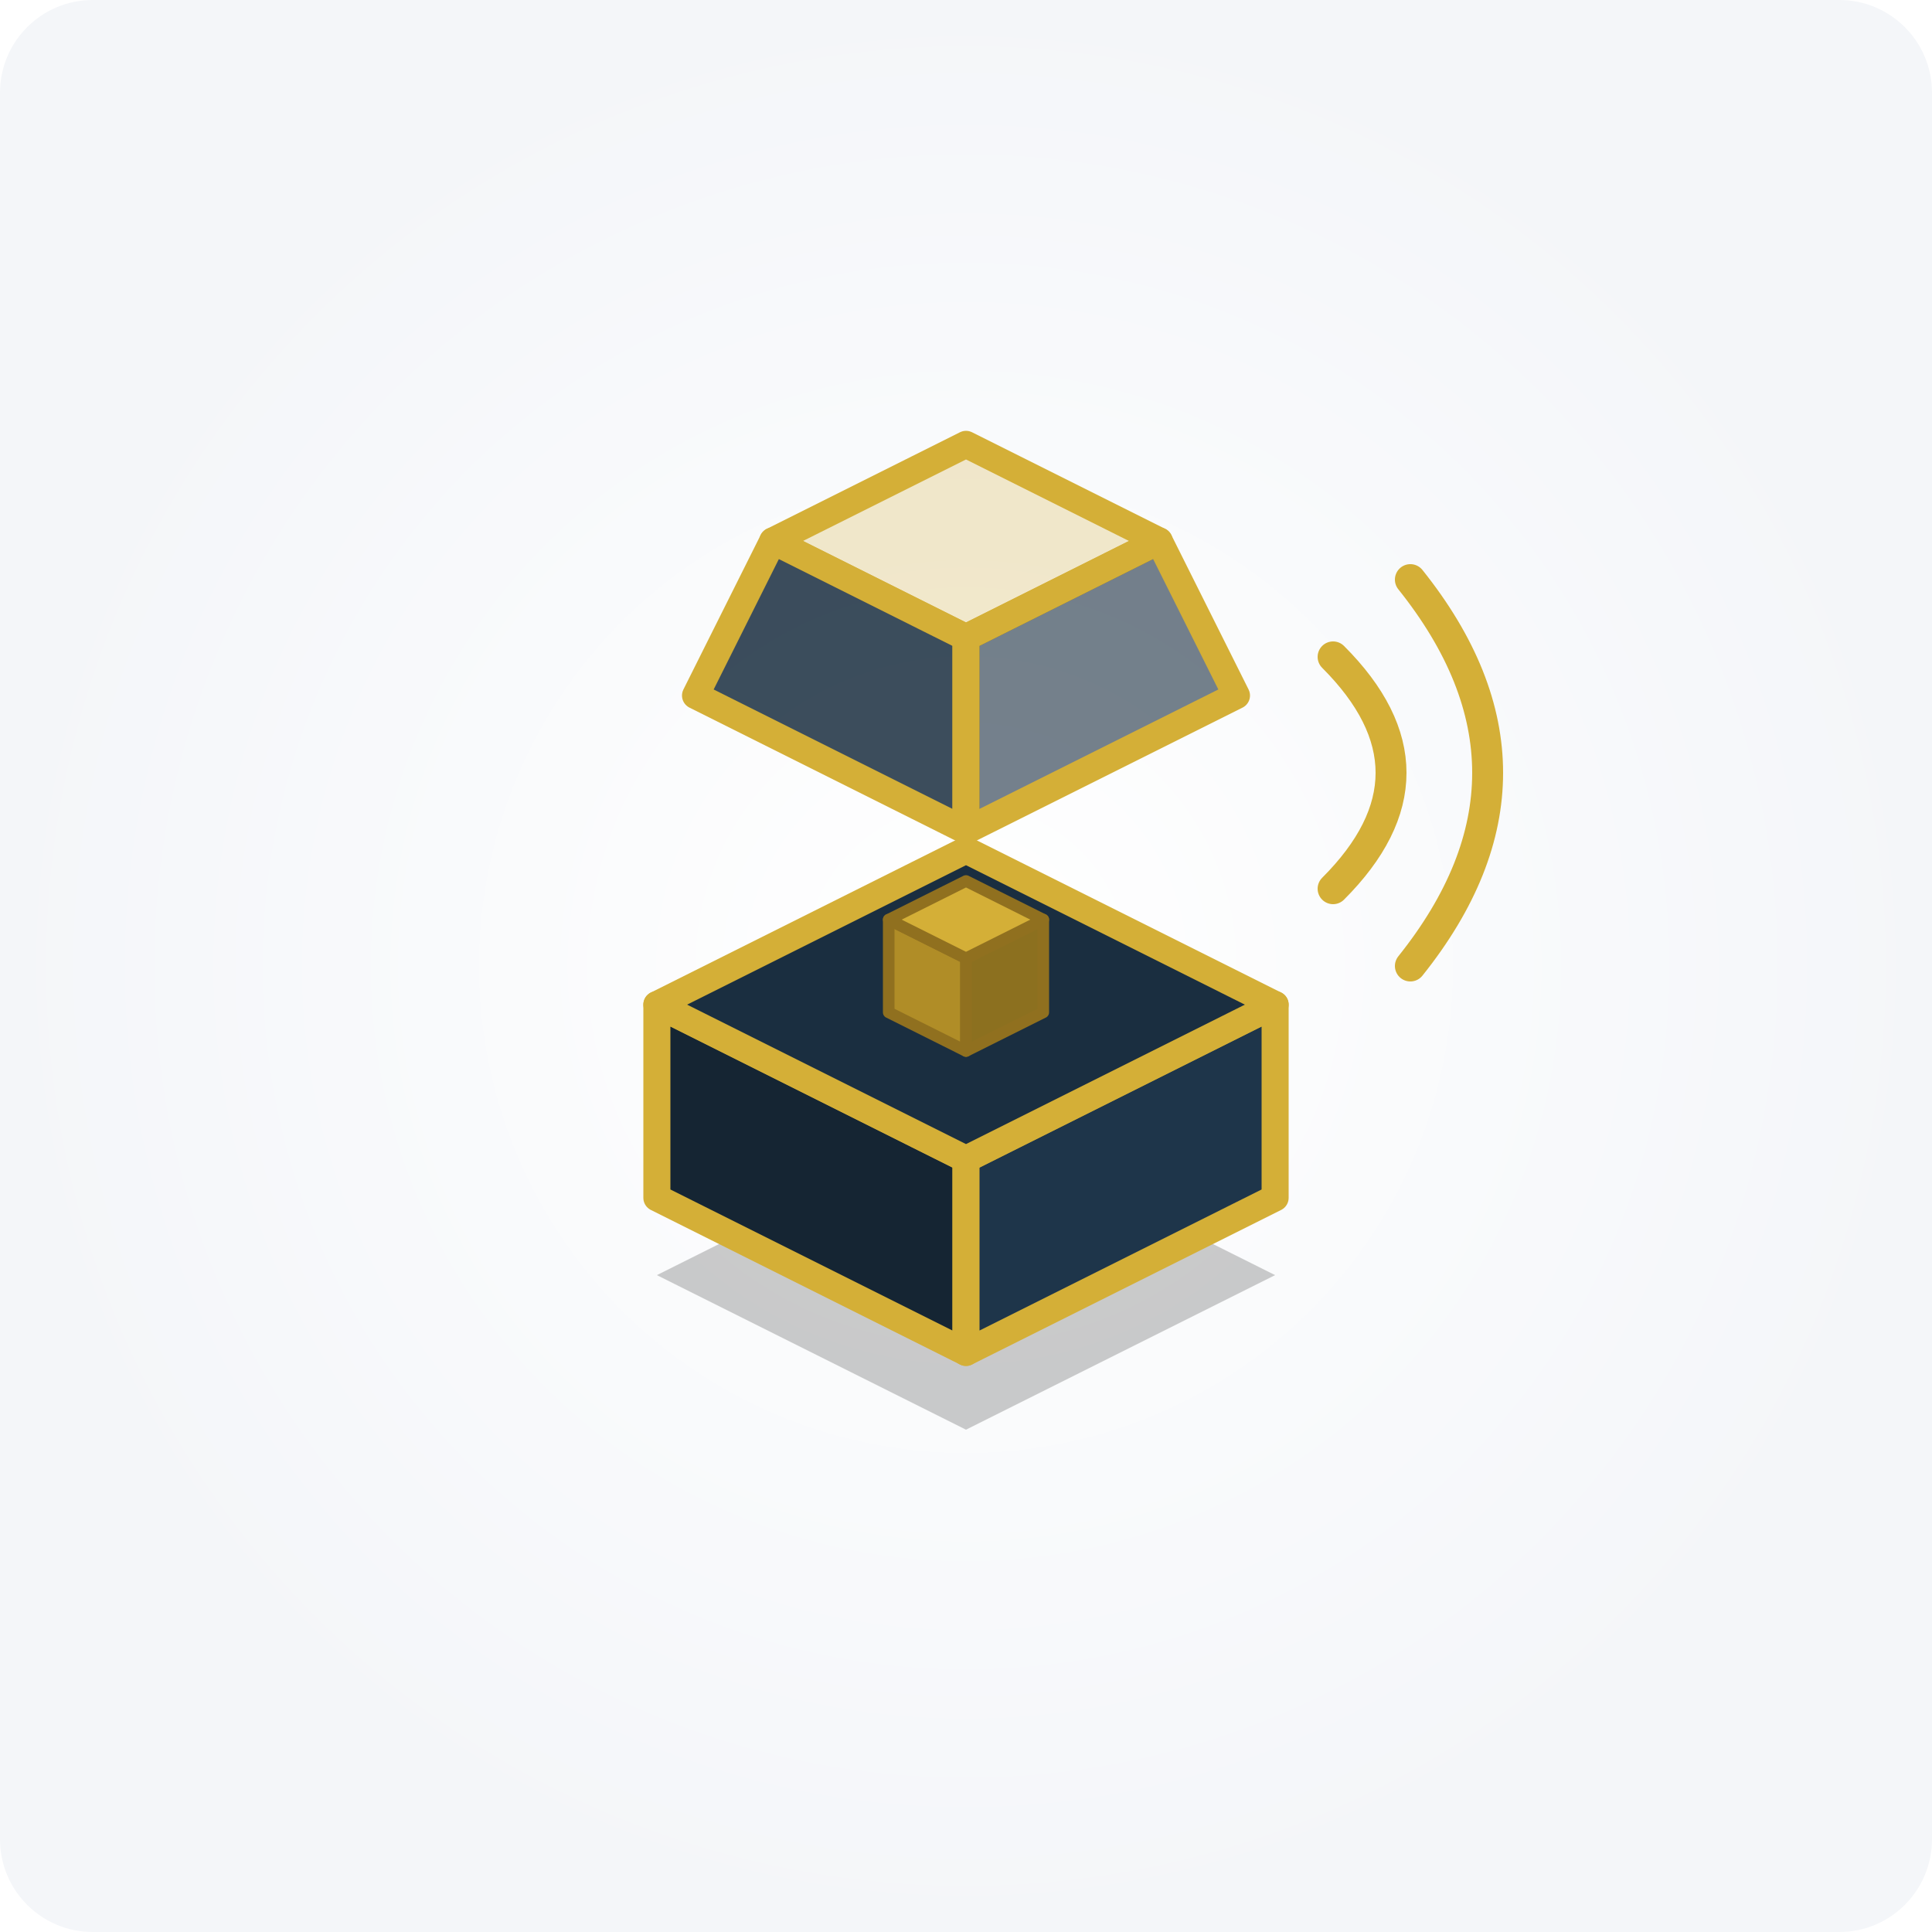
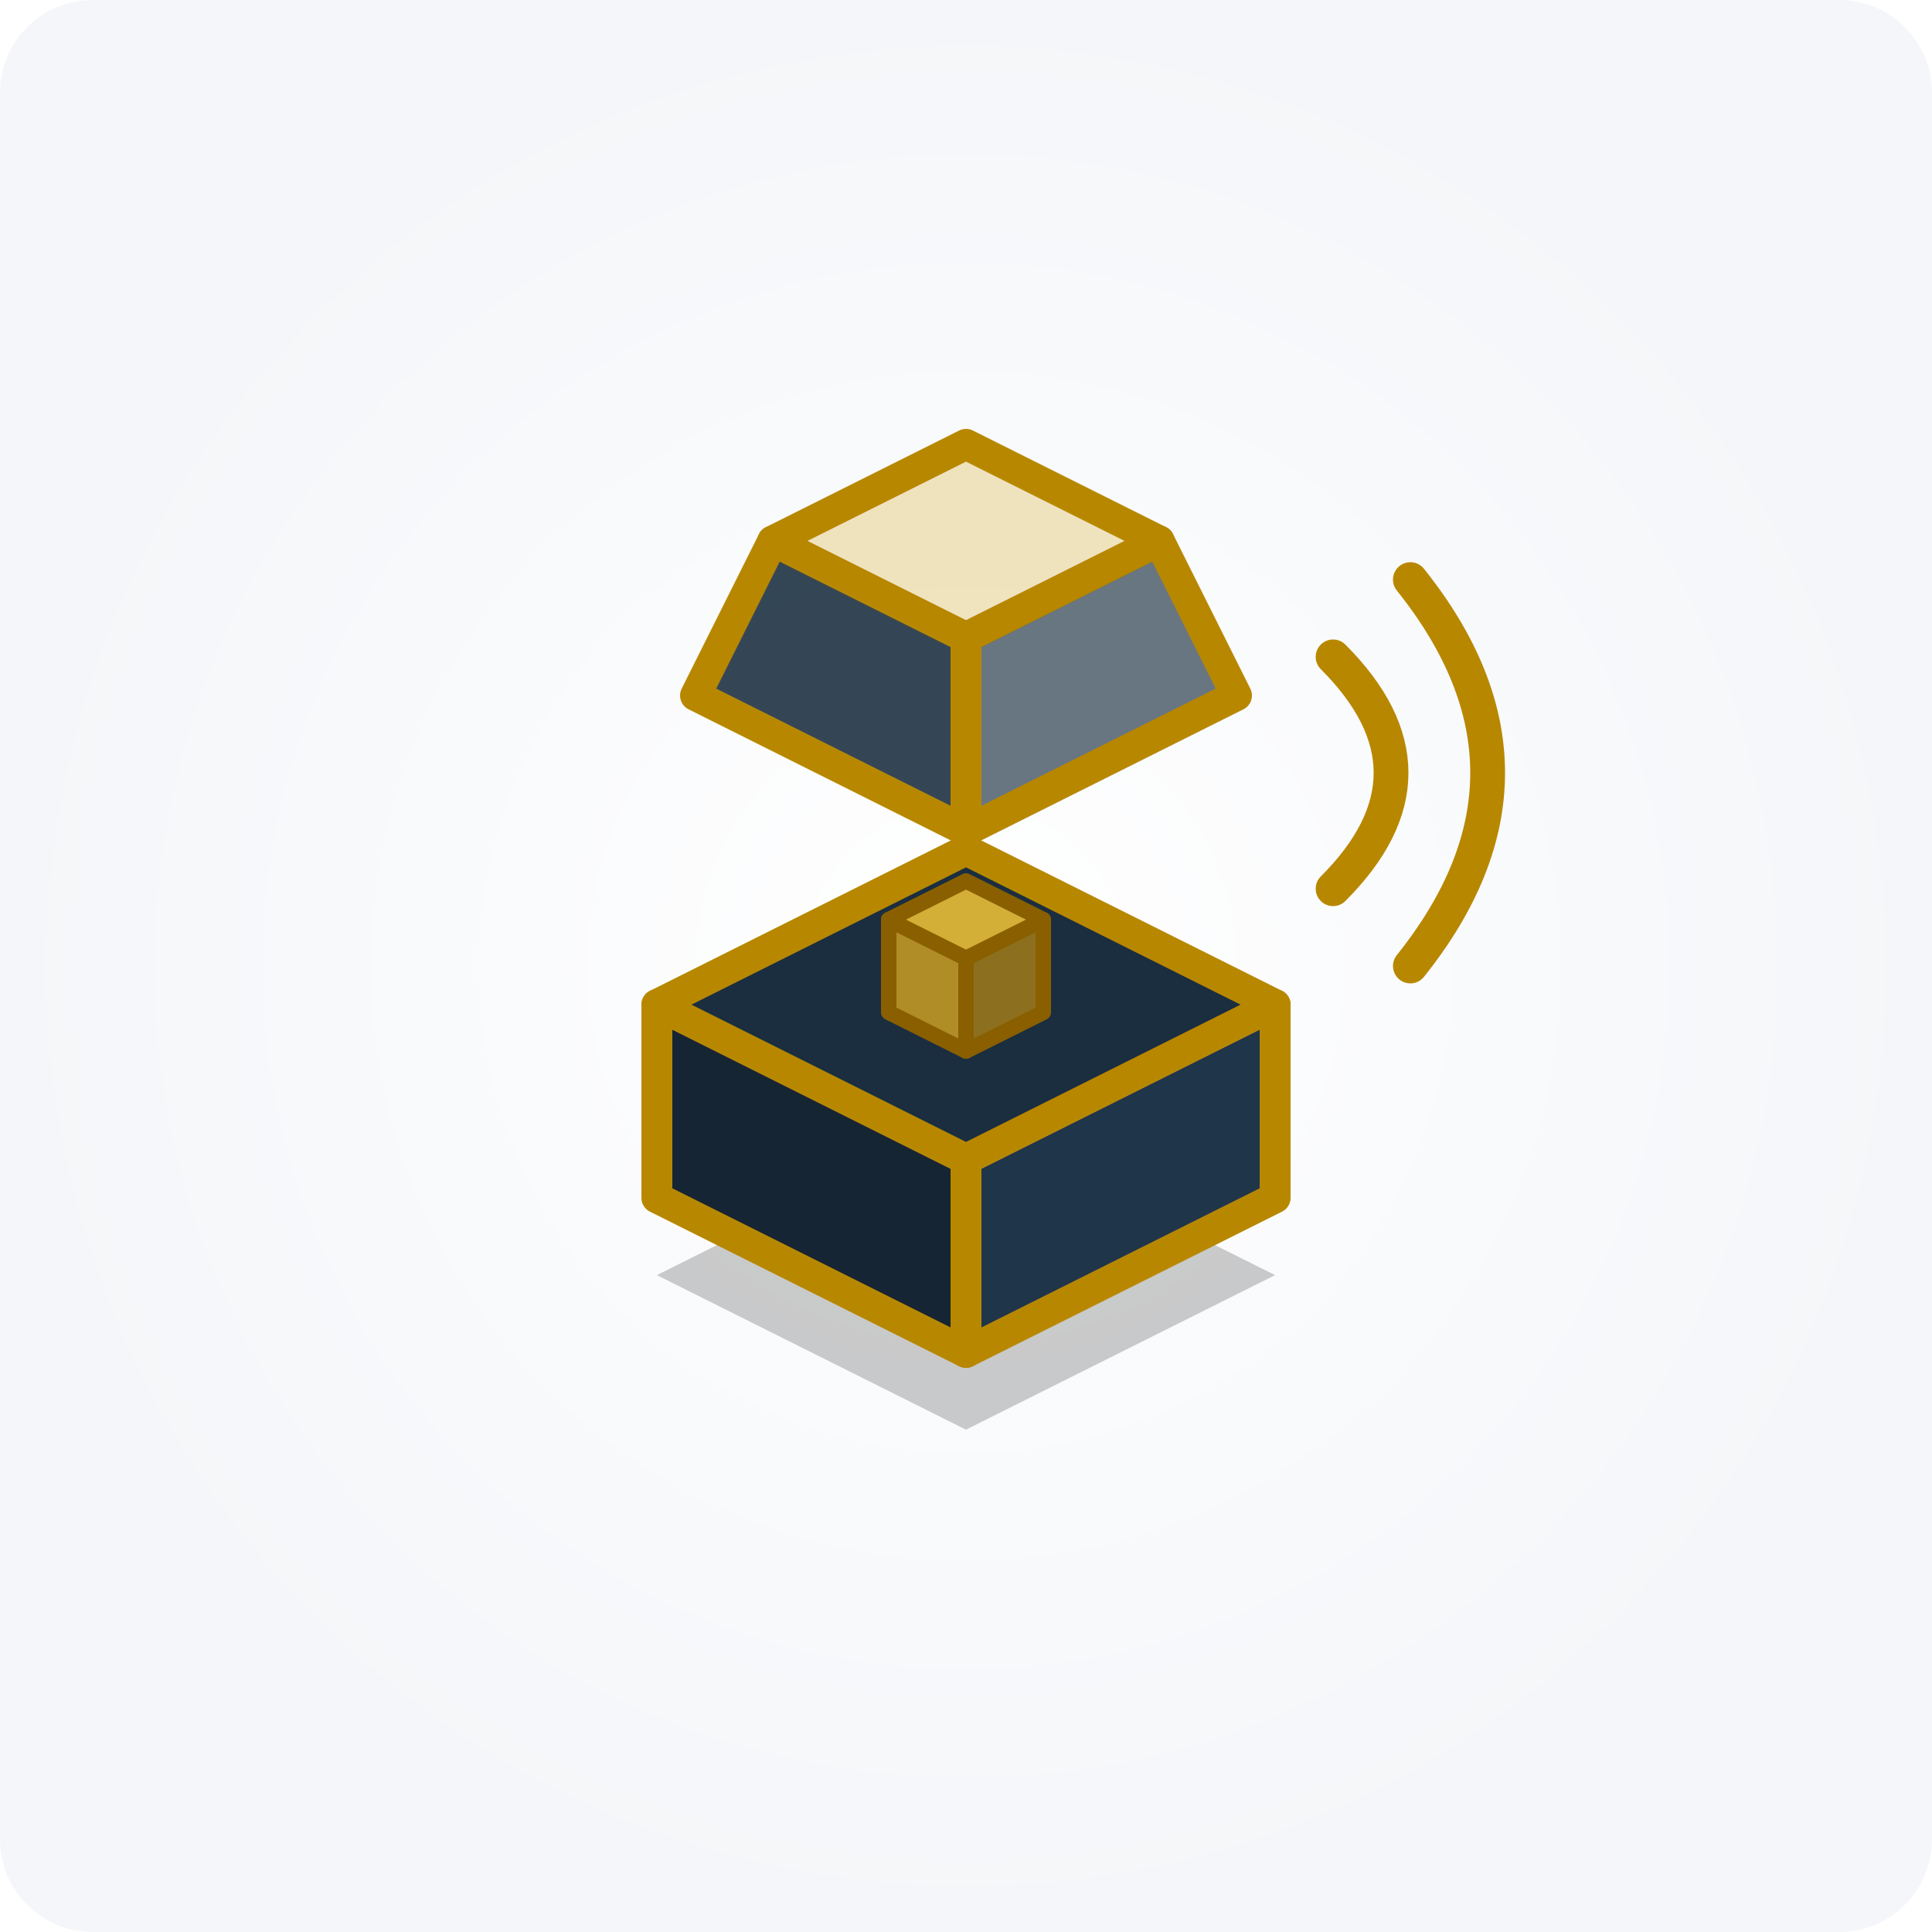
<svg xmlns="http://www.w3.org/2000/svg" viewBox="0 0 500 500" width="100%" height="100%">
  <defs>
    <radialGradient id="bgGlowLight" cx="50%" cy="50%" r="50%" fx="50%" fy="50%">
      <stop offset="0%" stop-color="#FFFFFF" />
      <stop offset="100%" stop-color="#F4F6F9" />
    </radialGradient>
  </defs>
  <rect width="500" height="500" fill="url(#bgGlowLight)" rx="24" />
  <polygon points="170,330 250,370 330,330 250,290" fill="rgba(0, 0, 0, 0.2)" />
-   <polygon points="170,260 250,300 250,350 170,310" fill="#152533" stroke="#D4AF37" stroke-width="7" stroke-linejoin="round" />
-   <polygon points="250,300 330,260 330,310 250,350" fill="#1E354A" stroke="#D4AF37" stroke-width="7" stroke-linejoin="round" />
-   <polygon points="250,220 330,260 250,300 170,260" fill="#1A2E40" stroke="#D4AF37" stroke-width="7" stroke-linejoin="round" />
-   <polygon points="230,238 250,248 250,272 230,262" fill="#B08D27" stroke="#90701F" stroke-width="3" stroke-linejoin="round" />
-   <polygon points="250,248 270,238 270,262 250,272" fill="#8C701F" stroke="#90701F" stroke-width="3" stroke-linejoin="round" />
-   <polygon points="250,228 270,238 250,248 230,238" fill="#D4AF37" stroke="#90701F" stroke-width="3" stroke-linejoin="round" />
-   <polygon points="250,115 300,140 250,165 200,140" fill="rgba(212, 175, 55, 0.25)" stroke="#D4AF37" stroke-width="7" stroke-linejoin="round" />
-   <polygon points="200,140 250,165 250,215 180,180" fill="rgba(26, 46, 64, 0.85)" stroke="#D4AF37" stroke-width="7" stroke-linejoin="round" />
-   <polygon points="250,165 300,140 320,180 250,215" fill="rgba(26, 46, 64, 0.6)" stroke="#D4AF37" stroke-width="7" stroke-linejoin="round" />
-   <path d="M 345,170 Q 375,200 345,230" fill="none" stroke="#D4AF37" stroke-width="8" stroke-linecap="round" />
-   <path d="M 365,150 Q 405,200 365,250" fill="none" stroke="#D4AF37" stroke-width="8" stroke-linecap="round" />
+   <polygon points="170,260 250,300 250,350 170,310" fill="#152533" stroke="#B88700" stroke-width="8" stroke-linejoin="round" />
+   <polygon points="250,300 330,260 330,310 250,350" fill="#1E354A" stroke="#B88700" stroke-width="8" stroke-linejoin="round" />
+   <polygon points="250,220 330,260 250,300 170,260" fill="#1A2E40" stroke="#B88700" stroke-width="8" stroke-linejoin="round" />
+   <polygon points="230,238 250,248 250,272 230,262" fill="#B08D27" stroke="#8A5F00" stroke-width="4" stroke-linejoin="round" />
+   <polygon points="250,248 270,238 270,262 250,272" fill="#8C701F" stroke="#8A5F00" stroke-width="4" stroke-linejoin="round" />
+   <polygon points="250,228 270,238 250,248 230,238" fill="#D4AF37" stroke="#8A5F00" stroke-width="4" stroke-linejoin="round" />
+   <polygon points="250,115 300,140 250,165 200,140" fill="rgba(212, 175, 55, 0.32)" stroke="#B88700" stroke-width="8" stroke-linejoin="round" />
+   <polygon points="200,140 250,165 250,215 180,180" fill="rgba(26, 46, 64, 0.88)" stroke="#B88700" stroke-width="8" stroke-linejoin="round" />
+   <polygon points="250,165 300,140 320,180 250,215" fill="rgba(26, 46, 64, 0.65)" stroke="#B88700" stroke-width="8" stroke-linejoin="round" />
+   <path d="M 345,170 Q 375,200 345,230" fill="none" stroke="#B88700" stroke-width="9" stroke-linecap="round" />
+   <path d="M 365,150 Q 405,200 365,250" fill="none" stroke="#B88700" stroke-width="9" stroke-linecap="round" />
</svg>
